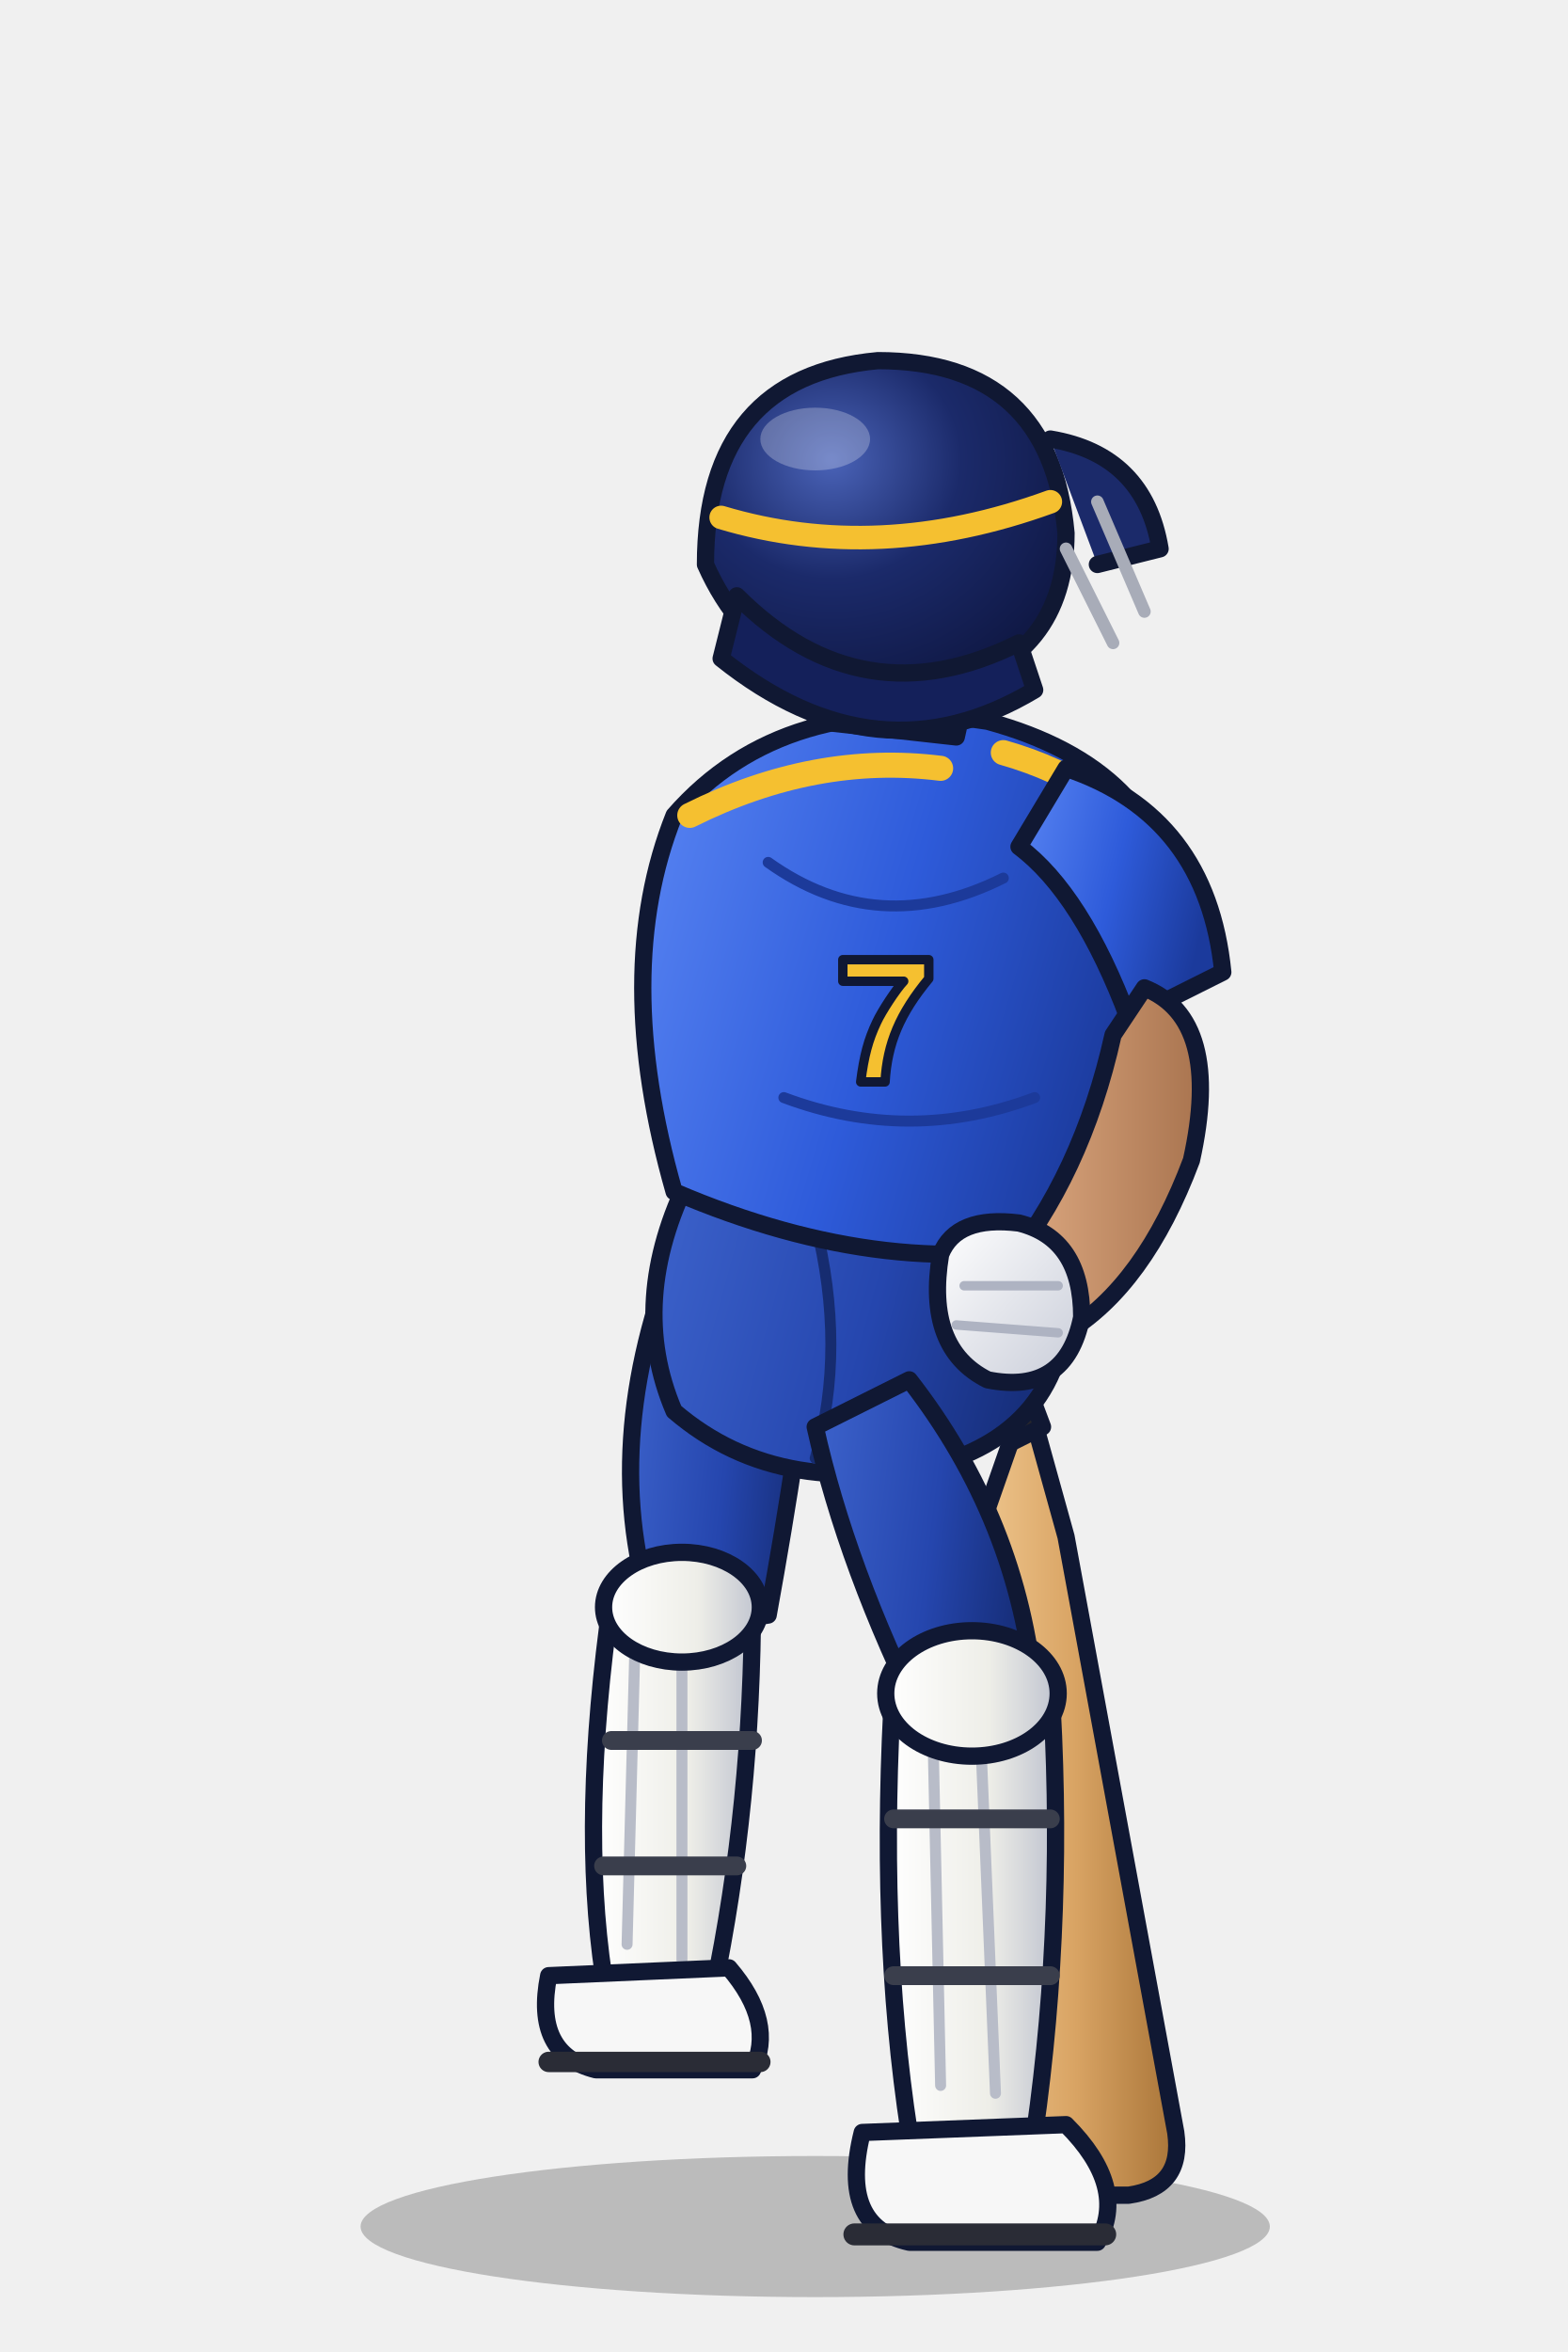
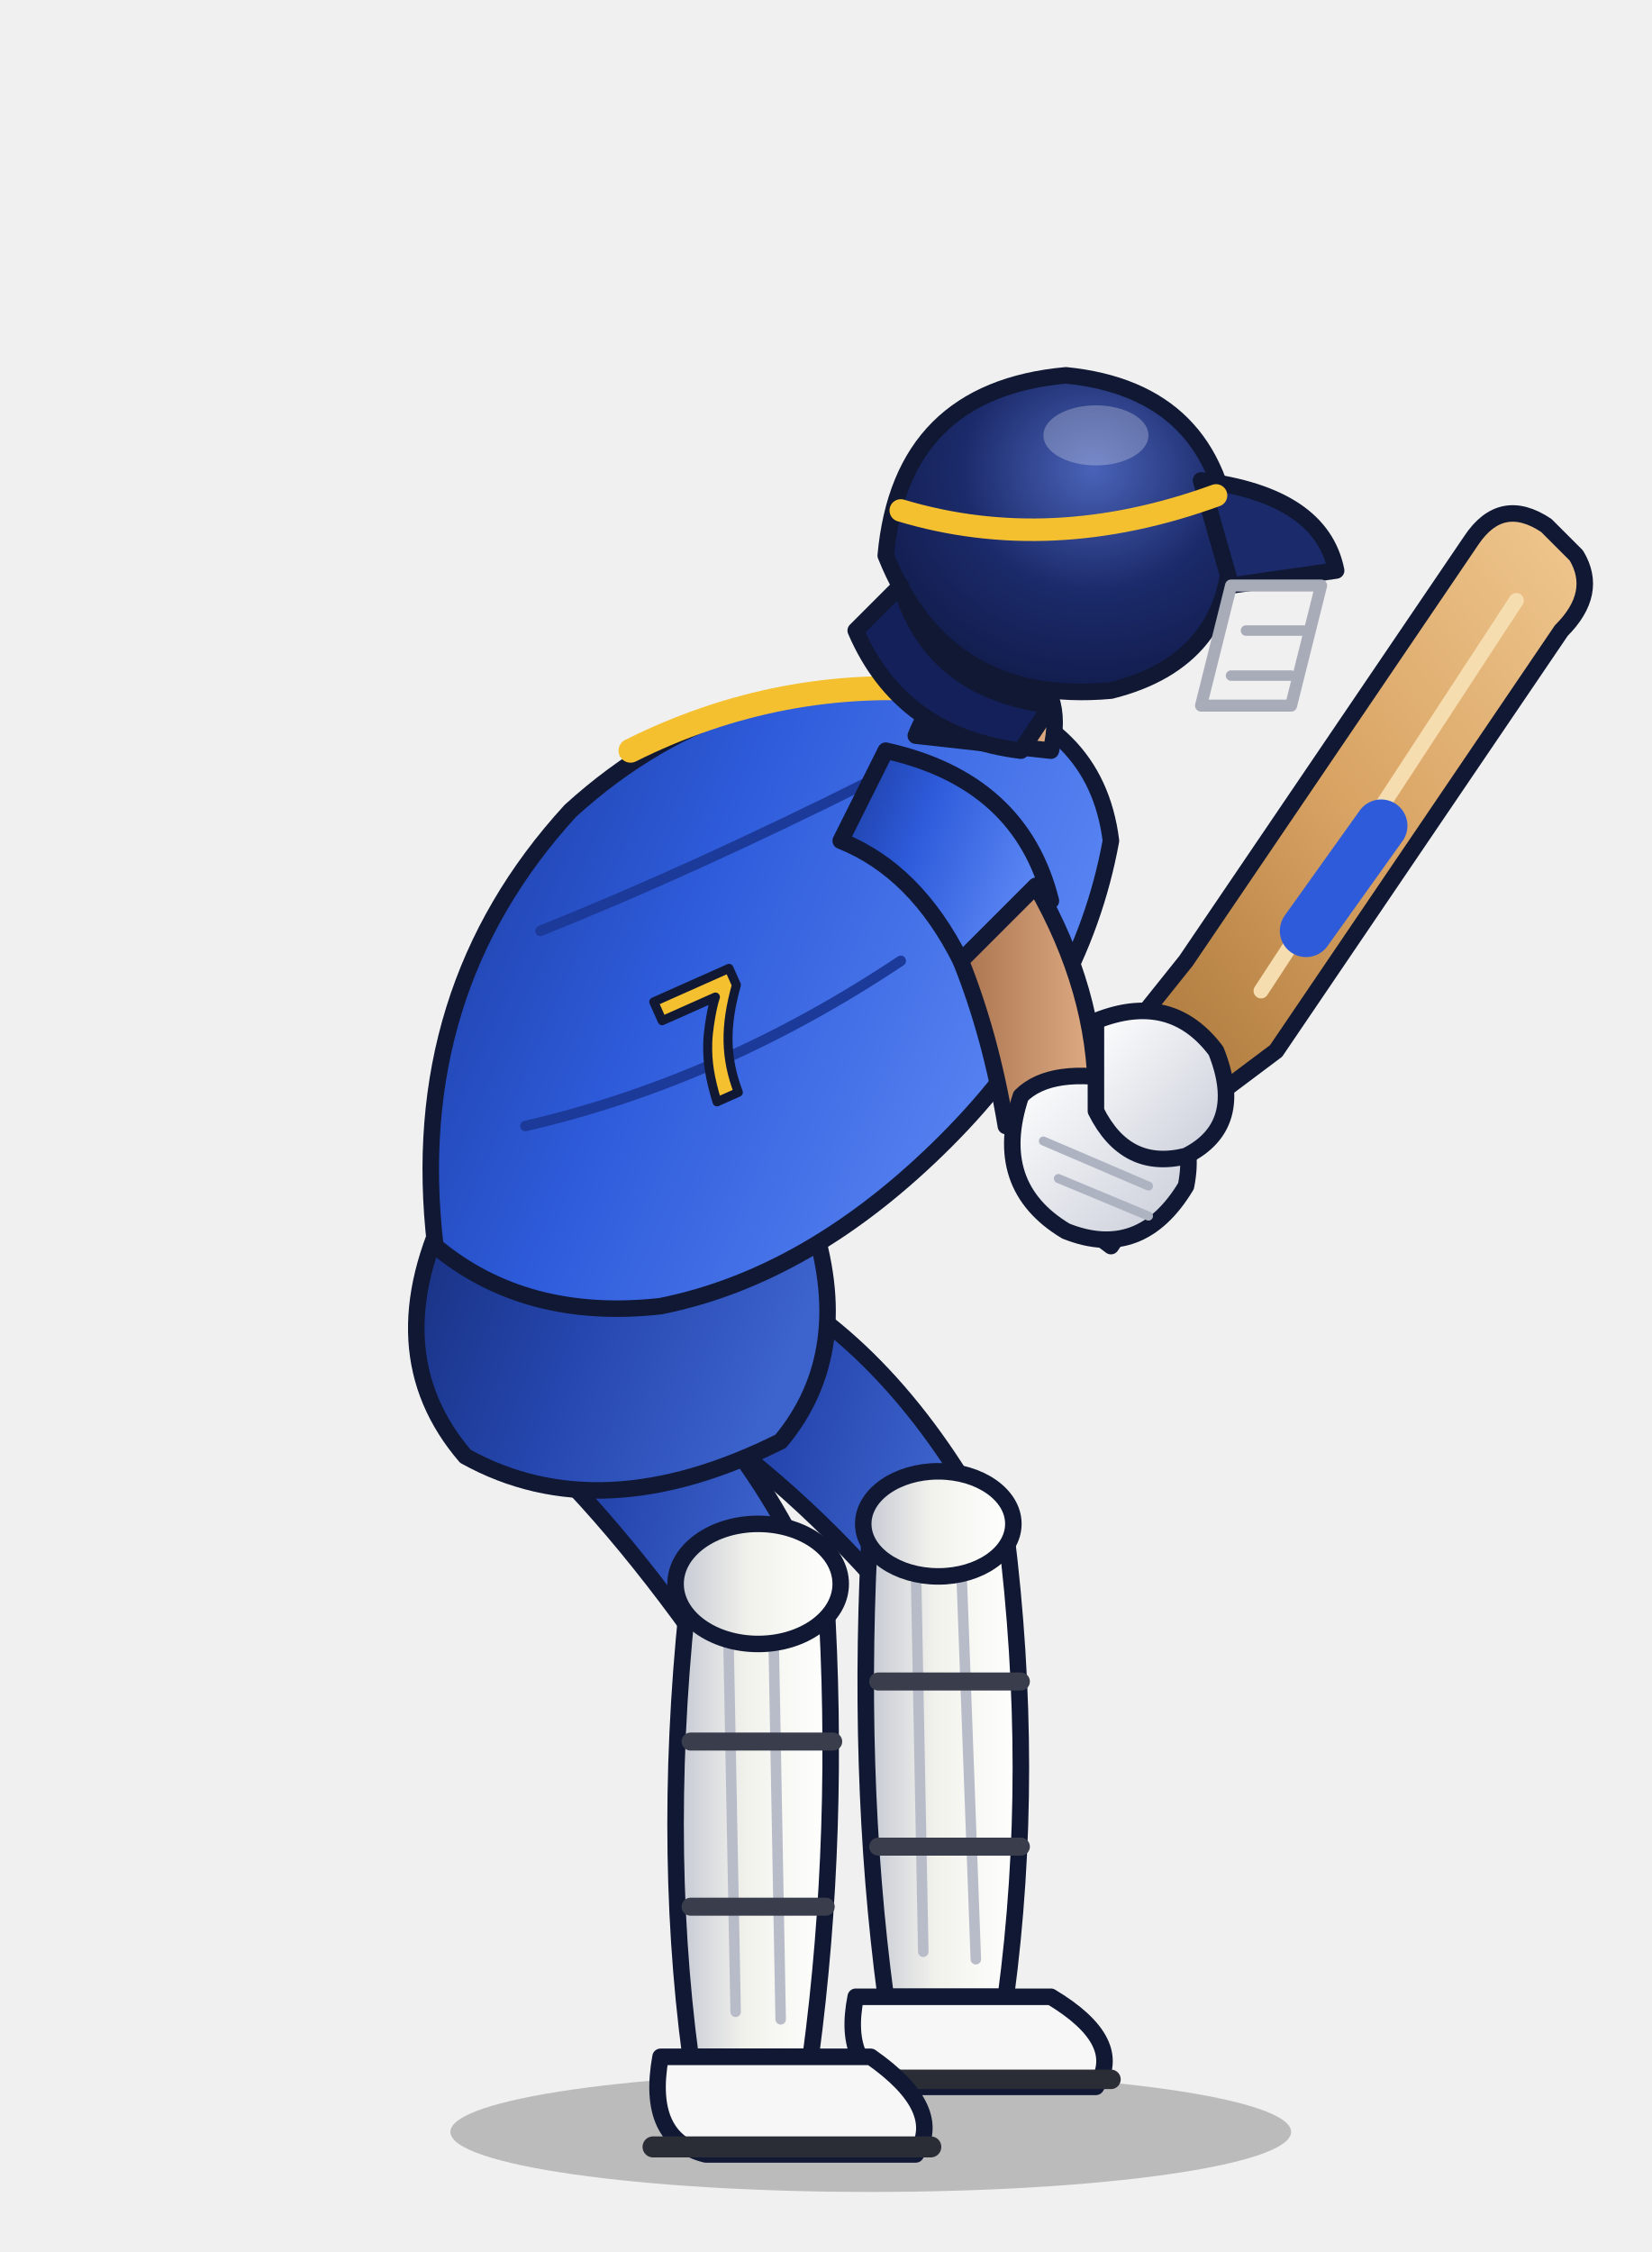
- <svg xmlns="http://www.w3.org/2000/svg" viewBox="0 0 200 300" width="200" height="300">
+ <svg xmlns="http://www.w3.org/2000/svg" viewBox="0 0 220 300" width="220" height="300">
  <defs>
-     <linearGradient id="shirt" x1="0" y1="0" x2="1" y2="0.3">
-       <stop offset="0" stop-color="#5A86F4" />
-       <stop offset="0.55" stop-color="#2E5BDA" />
-       <stop offset="1" stop-color="#1B3A9C" />
+     <linearGradient id="shirt" x1="0" y1="0" x2="1" y2="0.4">
+       <stop offset="0" stop-color="#1B3A9C" />
+       <stop offset="0.45" stop-color="#2E5BDA" />
+       <stop offset="1" stop-color="#5A86F4" />
    </linearGradient>
-     <linearGradient id="trouser" x1="0" y1="0" x2="1" y2="0.2">
-       <stop offset="0" stop-color="#3D63CC" />
-       <stop offset="0.6" stop-color="#2546AE" />
-       <stop offset="1" stop-color="#172F7C" />
+     <linearGradient id="trouser" x1="0" y1="0" x2="1" y2="0.3">
+       <stop offset="0" stop-color="#172F7C" />
+       <stop offset="0.5" stop-color="#2546AE" />
+       <stop offset="1" stop-color="#3D63CC" />
    </linearGradient>
    <linearGradient id="pad" x1="0" y1="0" x2="1" y2="0">
-       <stop offset="0" stop-color="#FFFFFF" />
-       <stop offset="0.6" stop-color="#EEEEE8" />
-       <stop offset="1" stop-color="#BFC3CF" />
+       <stop offset="0" stop-color="#C3C7D2" />
+       <stop offset="0.45" stop-color="#F2F2EC" />
+       <stop offset="1" stop-color="#FFFFFF" />
    </linearGradient>
    <linearGradient id="skin" x1="0" y1="0" x2="1" y2="0">
-       <stop offset="0" stop-color="#E0AC84" />
-       <stop offset="1" stop-color="#A9744F" />
+       <stop offset="0" stop-color="#A9744F" />
+       <stop offset="1" stop-color="#E0AC84" />
    </linearGradient>
-     <radialGradient id="helmet" cx="0.35" cy="0.3" r="0.8">
+     <radialGradient id="helmet" cx="0.6" cy="0.3" r="0.85">
      <stop offset="0" stop-color="#4A63B8" />
      <stop offset="0.45" stop-color="#1B2A6A" />
      <stop offset="1" stop-color="#0E1640" />
    </radialGradient>
-     <linearGradient id="wood" x1="0" y1="0" x2="1" y2="0">
-       <stop offset="0" stop-color="#F0C890" />
+     <linearGradient id="wood" x1="0" y1="1" x2="1" y2="0">
+       <stop offset="0" stop-color="#A87438" />
      <stop offset="0.5" stop-color="#D9A464" />
-       <stop offset="1" stop-color="#A87438" />
+       <stop offset="1" stop-color="#F0C890" />
    </linearGradient>
    <linearGradient id="glove" x1="0" y1="0" x2="1" y2="1">
      <stop offset="0" stop-color="#FFFFFF" />
      <stop offset="1" stop-color="#C8CCD8" />
    </linearGradient>
  </defs>
  <g stroke="#101833" stroke-width="2.2" stroke-linejoin="round" stroke-linecap="round">
-     <ellipse cx="104" cy="284" rx="58" ry="9" fill="#000" fill-opacity="0.22" stroke="none" />
-     <path d="M131 178 L136 196 L150 272 Q151 279 144 280 L138 280 Q132 279 131 272 L124 198 Z" fill="url(#wood)" />
-     <path d="M127 166 L133 182 L129 184 L123 168 Z" fill="#26262C" />
-     <path d="M86 160 Q76 186 84 208 L98 206 Q102 184 104 166 Z" fill="url(#trouser)" />
-     <path d="M78 204 Q74 232 77 252 L91 254 Q96 230 96 204 Q88 199 78 204 Z" fill="url(#pad)" />
-     <path d="M81 210 L80 248 M87 208 L87 250" stroke="#B8BCC8" stroke-width="1.4" fill="none" />
-     <path d="M78 222 L96 222 M77 238 L94 238" stroke="#3A3E4C" stroke-width="2.4" fill="none" />
-     <ellipse cx="87" cy="205" rx="10" ry="7" fill="url(#pad)" />
-     <path d="M70 252 Q68 262 76 264 L96 264 Q99 258 93 251 Z" fill="#F7F7F7" />
-     <path d="M70 263 L97 263" stroke="#2A2C36" stroke-width="2.6" />
-     <path d="M88 150 Q80 166 86 180 Q100 192 122 186 Q138 180 136 160 Q120 146 88 150 Z" fill="url(#trouser)" />
-     <path d="M104 156 Q108 172 104 186" stroke="#162C70" stroke-width="1.4" fill="none" />
-     <path d="M116 176 Q130 194 132 216 L118 220 Q108 200 104 182 Z" fill="url(#trouser)" />
-     <path d="M114 214 Q112 246 116 272 L132 272 Q136 244 134 214 Q124 209 114 214 Z" fill="url(#pad)" />
-     <path d="M119 220 L120 266 M125 219 L127 267" stroke="#B8BCC8" stroke-width="1.4" fill="none" />
-     <path d="M114 232 L134 232 M114 252 L134 252" stroke="#3A3E4C" stroke-width="2.4" fill="none" />
-     <ellipse cx="124" cy="216" rx="11" ry="8" fill="url(#pad)" />
-     <path d="M110 272 Q107 284 116 286 L140 286 Q144 279 136 271 Z" fill="#F7F7F7" />
-     <path d="M109 285 L141 285" stroke="#2A2C36" stroke-width="2.8" />
-     <path d="M86 152 Q78 124 86 104 Q100 88 126 92 Q148 98 150 116 Q148 140 138 158 Q114 164 86 152 Z" fill="url(#shirt)" />
-     <path d="M98 110 Q112 120 128 112" stroke="#1C3A9A" stroke-width="1.4" fill="none" />
-     <path d="M100 140 Q116 146 132 140" stroke="#1C3A9A" stroke-width="1.4" fill="none" />
-     <path d="M88 104 Q104 96 120 98" stroke="#F5C030" stroke-width="3.2" fill="none" />
-     <path d="M128 96 Q142 100 148 110" stroke="#F5C030" stroke-width="3.2" fill="none" />
-     <text x="113" y="138" text-anchor="middle" font-family="Helvetica, Arial, sans-serif" font-weight="bold" font-size="22" fill="#F5C030" stroke="#101833" stroke-width="1.2">7</text>
-     <path d="M136 98 Q154 104 156 124 L144 130 Q138 114 130 108 Z" fill="url(#shirt)" />
-     <path d="M146 126 Q156 130 152 148 Q146 164 136 170 L128 162 Q138 150 142 132 Z" fill="url(#skin)" />
-     <path d="M120 160 Q118 172 126 176 Q136 178 138 168 Q138 158 130 156 Q122 155 120 160 Z" fill="url(#glove)" />
-     <path d="M123 164 L135 164 M122 169 L135 170" stroke="#AEB3C2" stroke-width="1.2" fill="none" />
-     <path d="M104 92 Q108 82 118 82 Q124 86 122 94 Z" fill="url(#skin)" />
-     <path d="M90 72 Q90 48 112 46 Q134 46 136 68 Q136 84 120 88 Q98 90 90 72 Z" fill="url(#helmet)" />
-     <path d="M94 76 Q110 92 130 82 L132 88 Q112 100 92 84 Z" fill="#14205A" />
-     <path d="M92 66 Q112 72 134 64" stroke="#F5C030" stroke-width="3" fill="none" />
-     <path d="M134 56 Q146 58 148 70 L140 72" fill="#1B2A6A" />
-     <path d="M140 64 L146 78 M136 70 L142 82" stroke="#A8ACB8" stroke-width="1.6" fill="none" />
-     <ellipse cx="104" cy="56" rx="7" ry="4" fill="#FFFFFF" fill-opacity="0.25" stroke="none" />
+     <ellipse cx="116" cy="284" rx="56" ry="8" fill="#000" fill-opacity="0.22" stroke="none" />
+     <path d="M150 138 L158 128 L196 72 Q200 66 206 70 L210 74 Q213 79 208 84 L170 140 L162 146 Z" fill="url(#wood)" />
+     <path d="M168 132 L202 80" stroke="#F6DDB0" stroke-width="2" fill="none" />
+     <path d="M174 124 L184 110" stroke="#2E5BDA" stroke-width="7" fill="none" />
+     <path d="M140 160 L152 142 L160 148 L148 166 Z" fill="#26262C" />
+     <path d="M96 168 Q116 176 130 200 L118 212 Q104 196 88 186 Z" fill="url(#trouser)" />
+     <path d="M116 202 Q114 236 118 266 L134 266 Q138 236 134 204 Q126 196 116 202 Z" fill="url(#pad)" />
+     <path d="M122 208 L123 260 M128 207 L130 261" stroke="#B8BCC8" stroke-width="1.4" fill="none" />
+     <path d="M117 224 L136 224 M117 246 L136 246" stroke="#3A3E4C" stroke-width="2.4" fill="none" />
+     <ellipse cx="125" cy="203" rx="10" ry="7" fill="url(#pad)" />
+     <path d="M114 266 Q112 276 120 278 L146 278 Q150 272 140 266 Z" fill="#F7F7F7" />
+     <path d="M113 277 L148 277" stroke="#2A2C36" stroke-width="2.6" />
+     <path d="M74 172 Q96 184 108 210 L94 220 Q80 200 66 188 Z" fill="url(#trouser)" />
+     <path d="M92 210 Q88 244 92 274 L108 274 Q112 244 110 212 Q102 204 92 210 Z" fill="url(#pad)" />
+     <path d="M97 216 L98 268 M103 215 L104 269" stroke="#B8BCC8" stroke-width="1.4" fill="none" />
+     <path d="M92 232 L111 232 M92 254 L110 254" stroke="#3A3E4C" stroke-width="2.4" fill="none" />
+     <ellipse cx="101" cy="211" rx="11" ry="8" fill="url(#pad)" />
+     <path d="M88 274 Q86 285 94 287 L122 287 Q126 281 116 274 Z" fill="#F7F7F7" />
+     <path d="M87 286 L124 286" stroke="#2A2C36" stroke-width="2.8" />
+     <path d="M60 160 Q50 180 62 194 Q80 204 104 192 Q114 180 108 162 Q84 150 60 160 Z" fill="url(#trouser)" />
+     <path d="M58 166 Q54 132 76 108 Q98 88 128 92 Q146 96 148 112 Q144 134 126 152 Q108 170 88 174 Q70 176 58 166 Z" fill="url(#shirt)" />
+     <path d="M72 124 Q92 116 116 104" stroke="#1C3A9A" stroke-width="1.4" fill="none" />
+     <path d="M70 150 Q96 144 120 128" stroke="#1C3A9A" stroke-width="1.4" fill="none" />
+     <path d="M84 100 Q104 90 126 92" stroke="#F5C030" stroke-width="3.2" fill="none" />
+     <text x="96" y="146" text-anchor="middle" font-family="Helvetica, Arial, sans-serif" font-weight="bold" font-size="22" fill="#F5C030" stroke="#101833" stroke-width="1.2" transform="rotate(-24 96 140)">7</text>
+     <path d="M118 100 Q136 104 140 120 L128 128 Q122 116 112 112 Z" fill="url(#shirt)" />
+     <path d="M138 118 Q146 132 146 146 L134 150 Q132 138 128 128 Z" fill="url(#skin)" />
+     <path d="M136 146 Q132 158 142 164 Q152 168 158 158 Q160 148 150 144 Q140 142 136 146 Z" fill="url(#glove)" />
+     <path d="M146 136 Q156 132 162 140 Q166 150 158 154 Q150 156 146 148 Z" fill="url(#glove)" />
+     <path d="M139 152 L153 158 M141 157 L153 162" stroke="#AEB3C2" stroke-width="1.2" fill="none" />
+     <path d="M122 98 Q126 88 136 88 Q142 92 140 100 Z" fill="url(#skin)" />
+     <path d="M118 74 Q120 52 142 50 Q162 52 164 72 Q164 88 148 92 Q126 94 118 74 Z" fill="url(#helmet)" />
+     <path d="M120 78 Q124 92 140 94 L136 100 Q120 98 114 84 Z" fill="#14205A" />
+     <path d="M160 64 Q176 66 178 76 L164 78 Z" fill="#1B2A6A" />
+     <path d="M164 78 L176 78 L172 94 L160 94 Z" fill="none" stroke="#A8ACB8" stroke-width="1.6" />
+     <path d="M166 84 L174 84 M164 90 L172 90" stroke="#A8ACB8" stroke-width="1.4" />
+     <path d="M120 68 Q140 74 162 66" stroke="#F5C030" stroke-width="3" fill="none" />
+     <ellipse cx="146" cy="58" rx="7" ry="4" fill="#FFFFFF" fill-opacity="0.25" stroke="none" />
  </g>
</svg>
